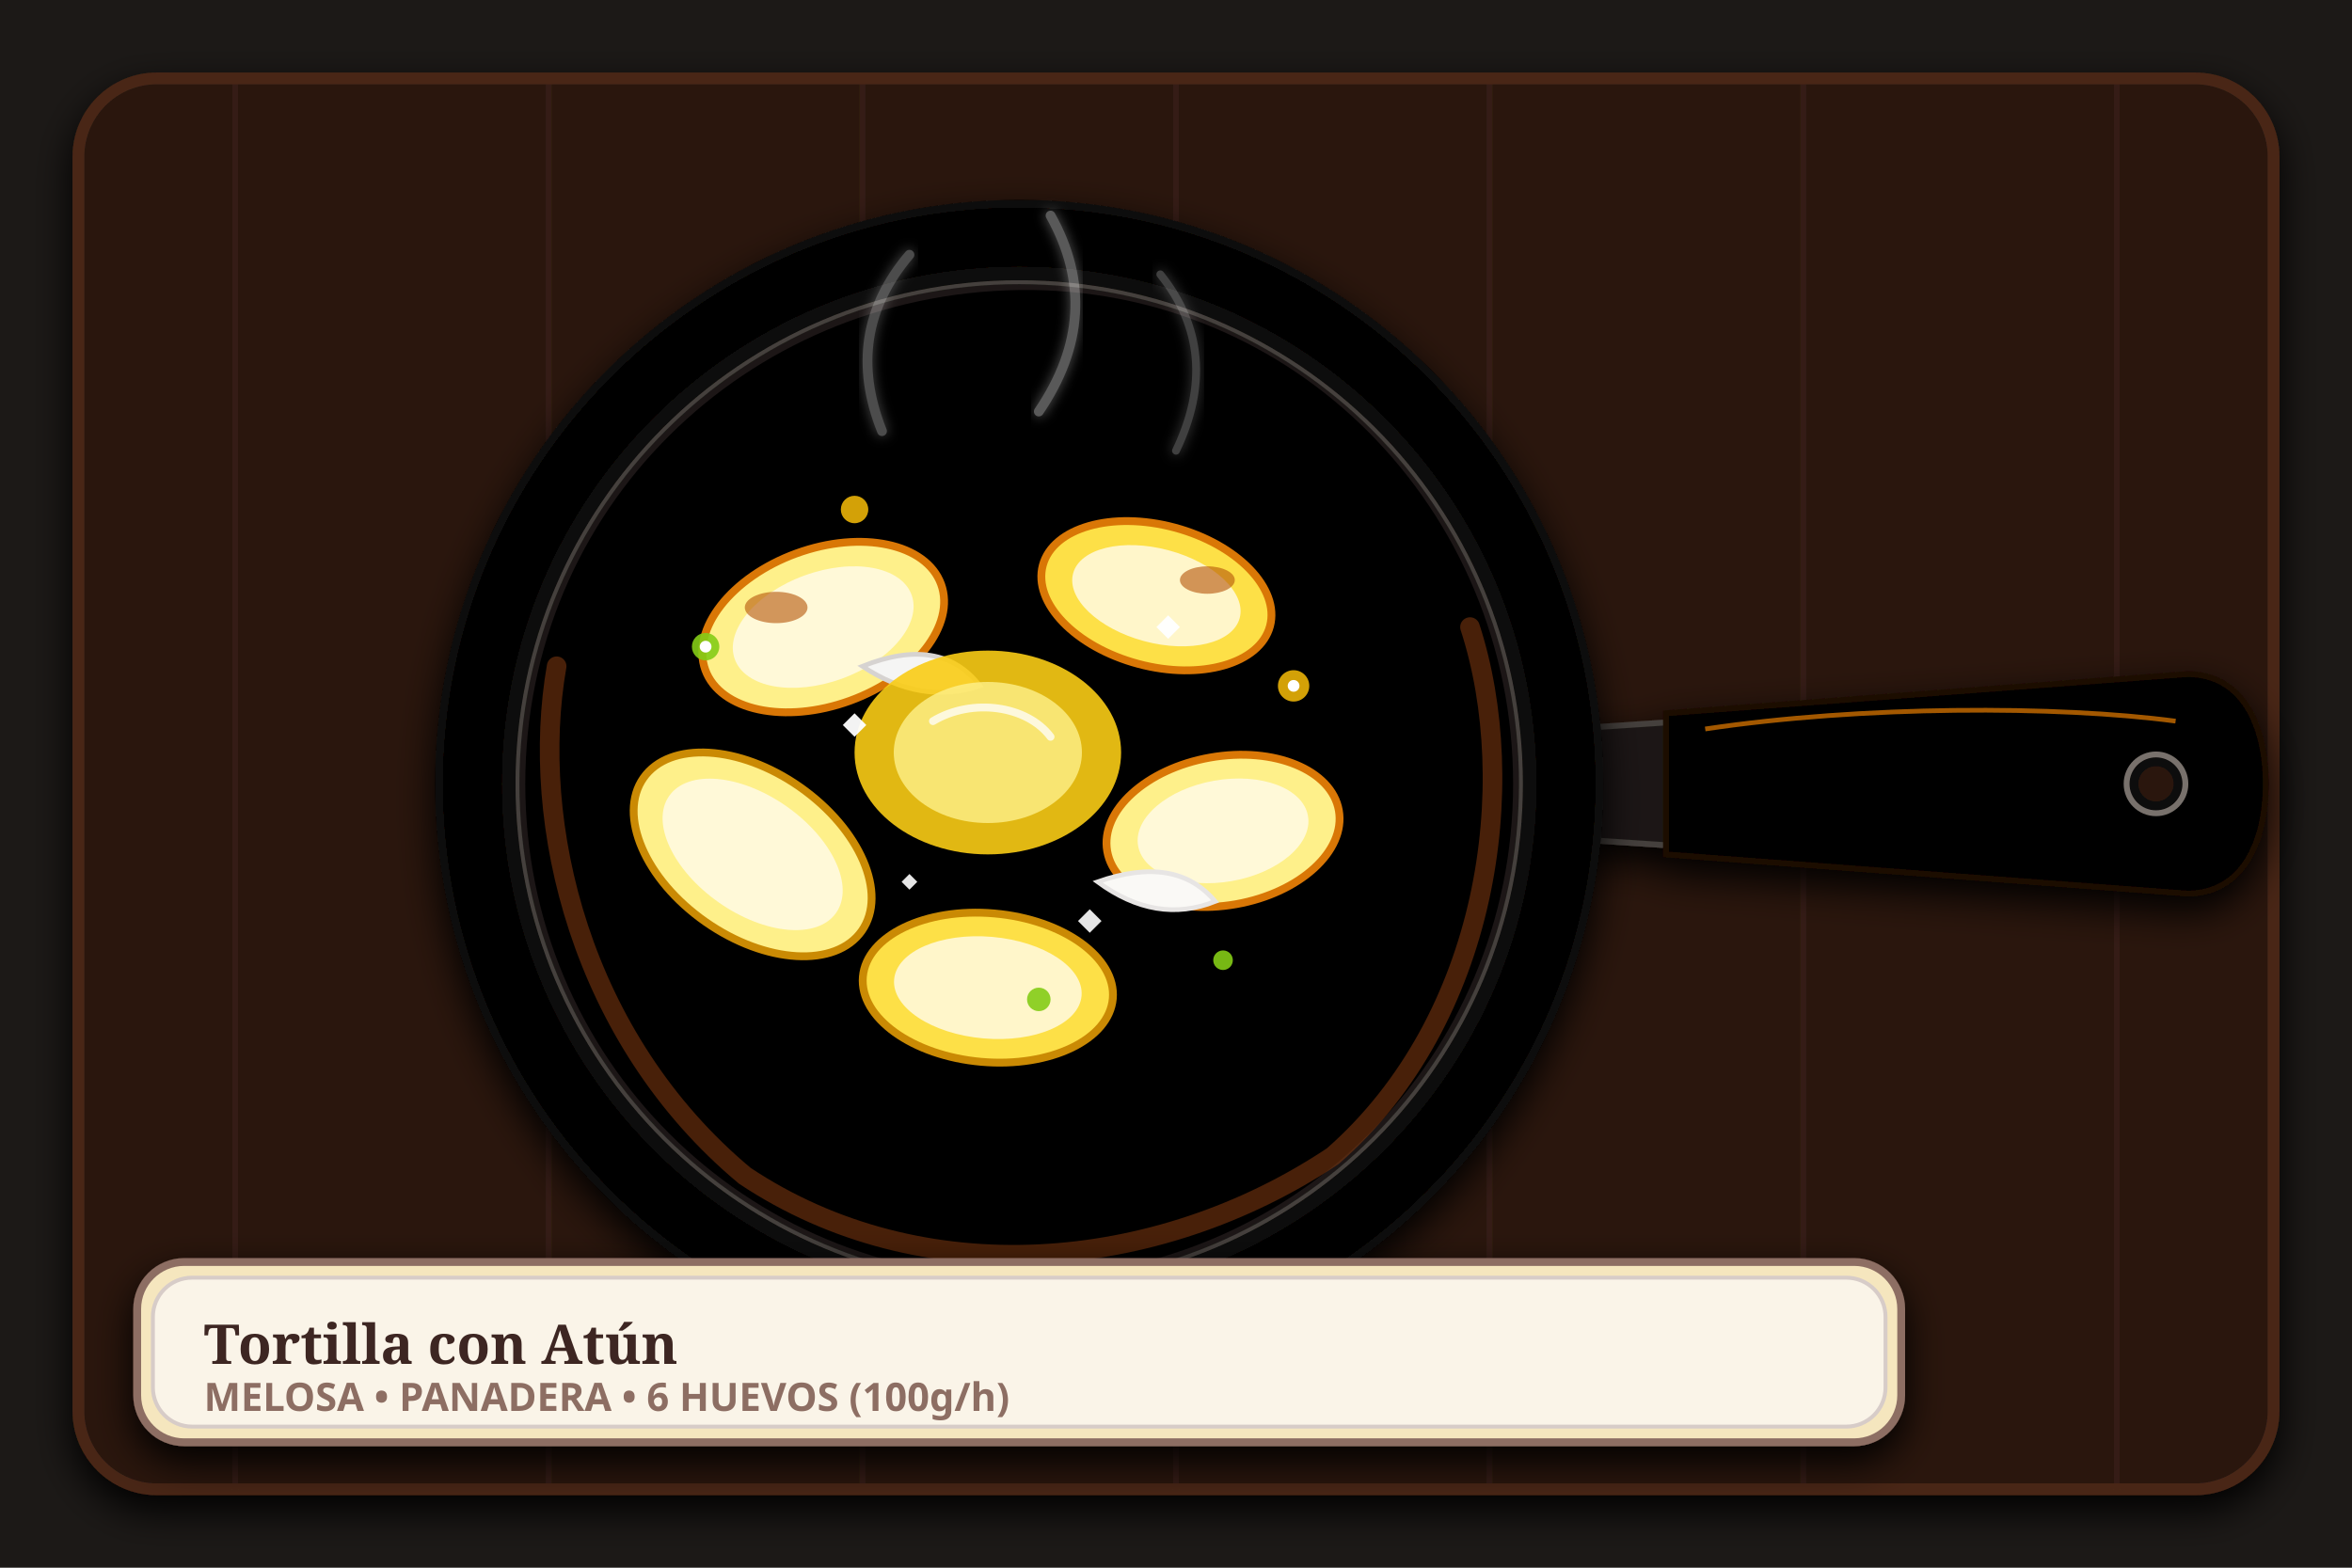
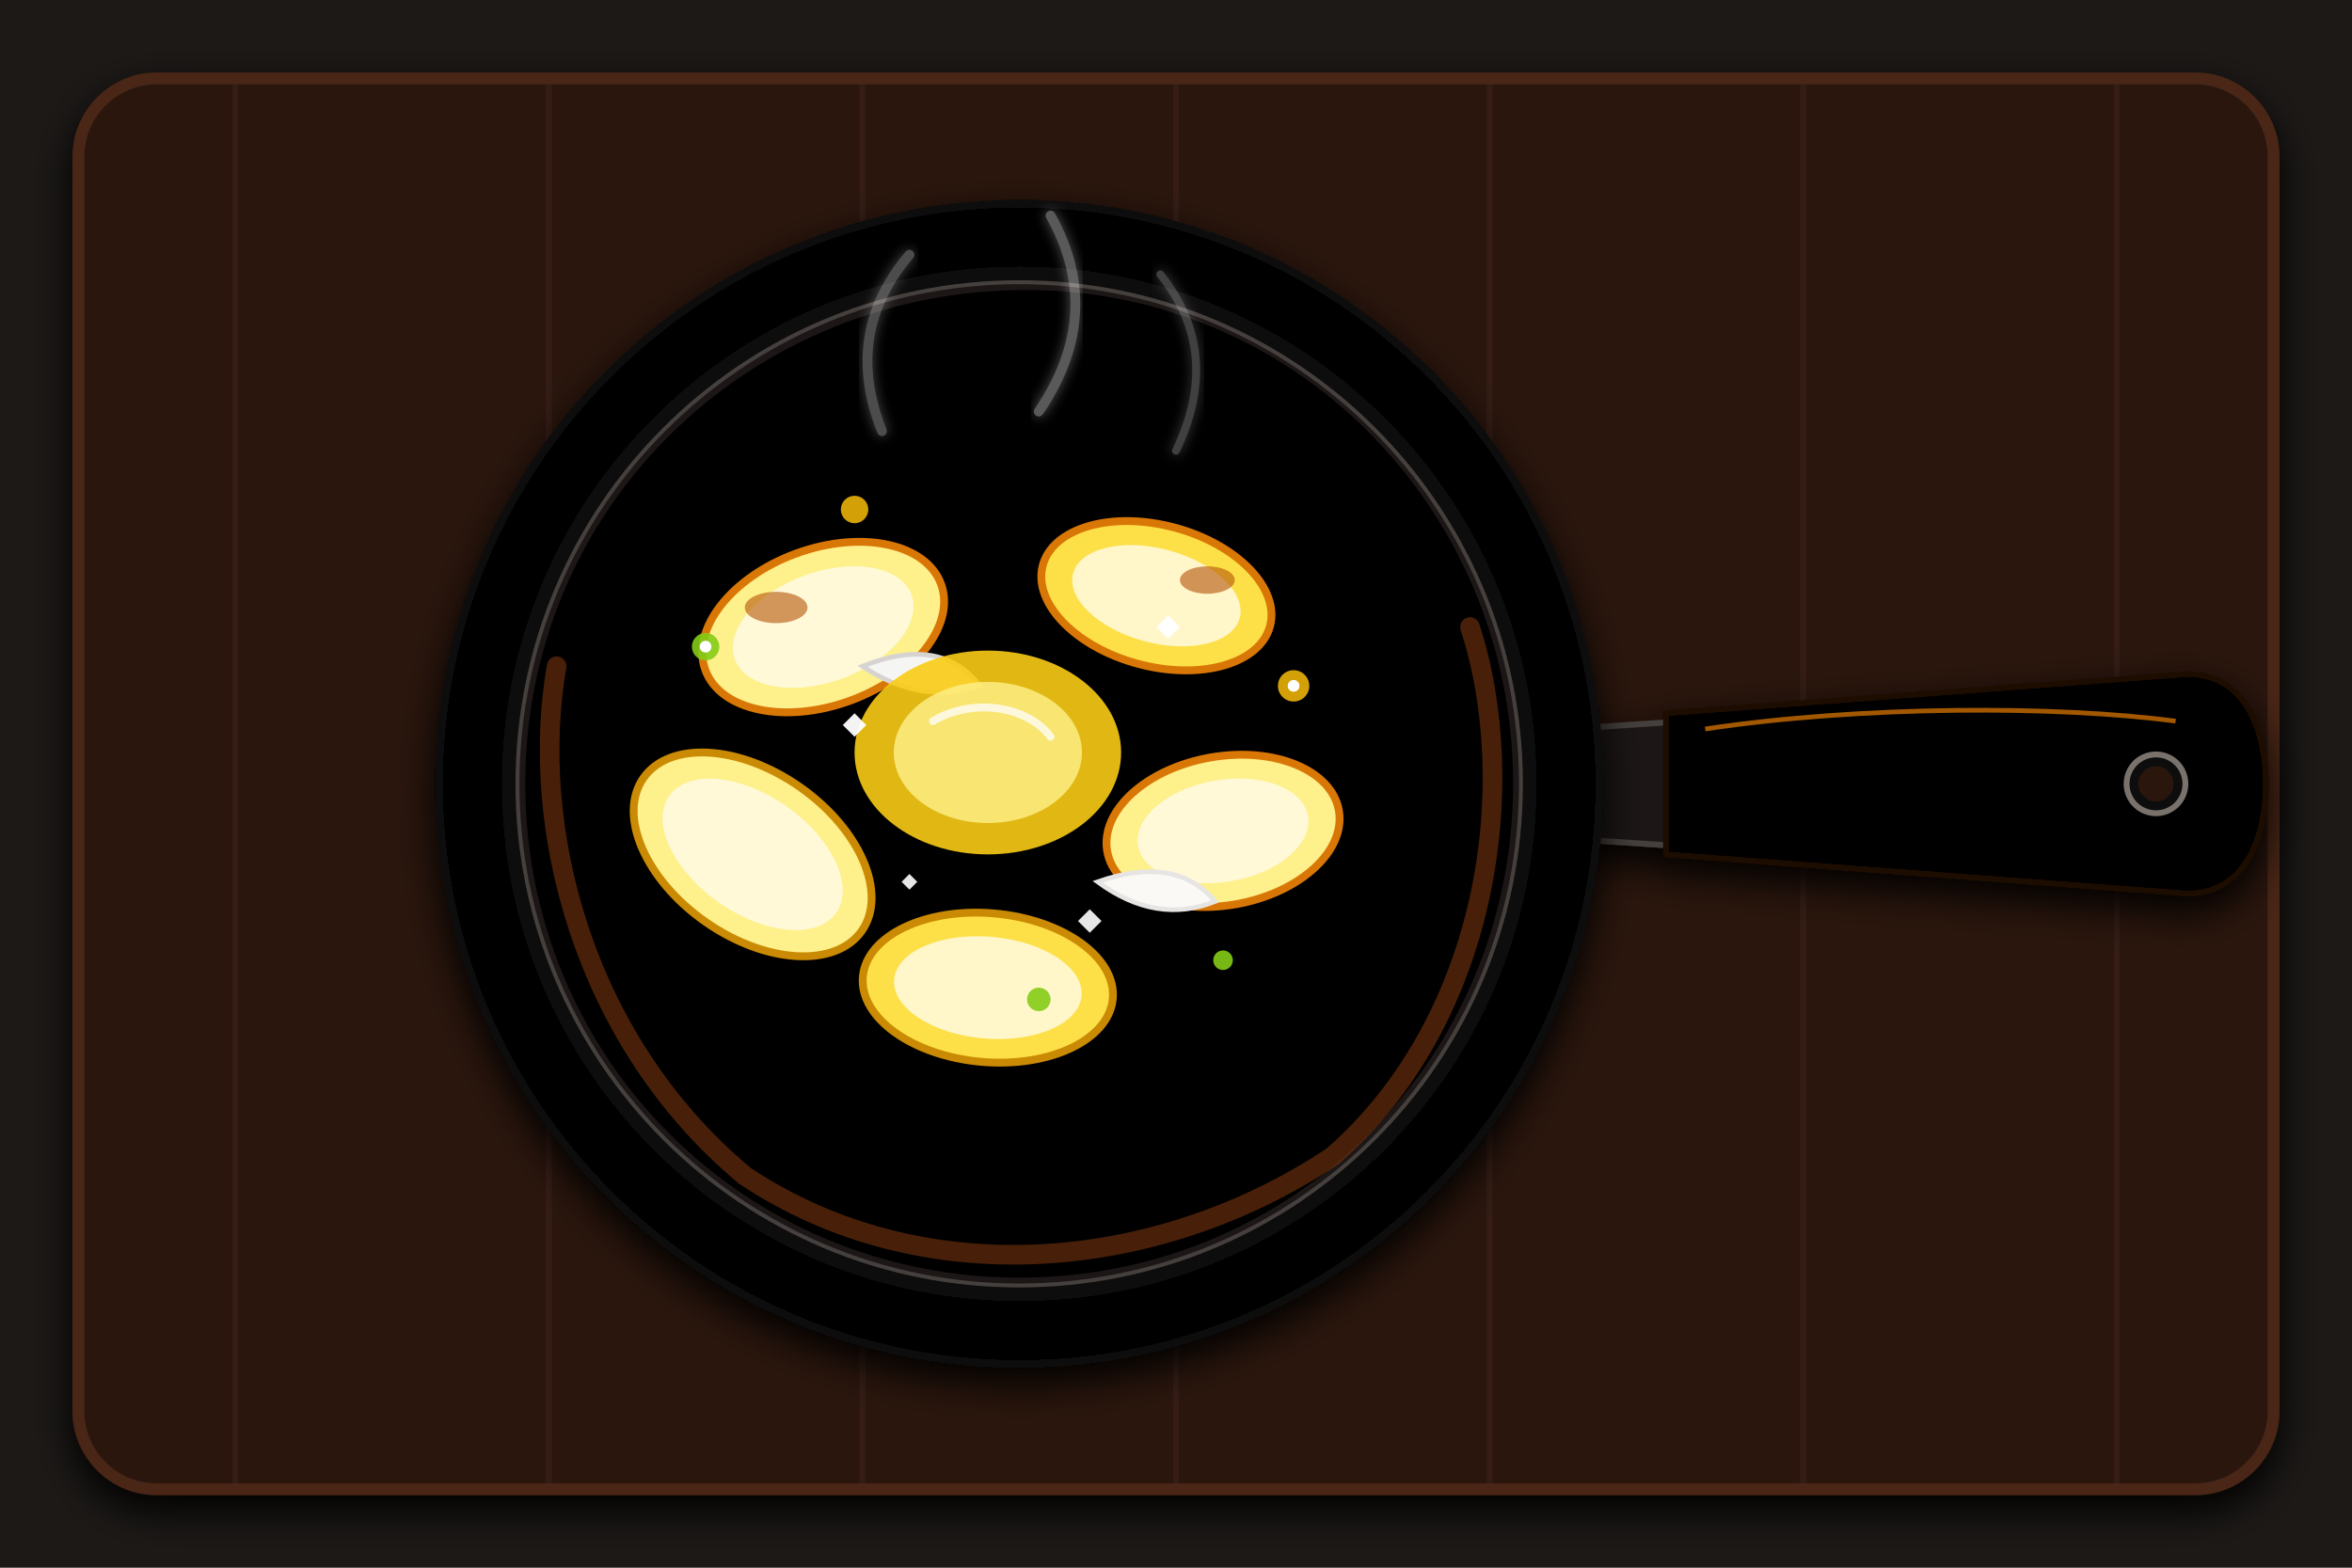
- <svg xmlns="http://www.w3.org/2000/svg" viewBox="0 0 600 400" width="600" height="400" fill="none" role="img" aria-label="Tortilla con Atún">
+ <svg xmlns="http://www.w3.org/2000/svg" viewBox="0 0 600 400" width="600" height="400" fill="none" role="img" focusable="false" preserveAspectRatio="xMidYMid meet" aria-labelledby="atun_title atun_desc">
  <defs>
    <filter id="atun_panShadow" x="-30%" y="-30%" width="160%" height="160%">
      <feDropShadow dx="0" dy="12" stdDeviation="14" floodColor="#0A0500" floodOpacity="0.65" />
      <feDropShadow dx="0" dy="4" stdDeviation="5" floodColor="#000000" floodOpacity="0.45" />
    </filter>
    <filter id="atun_foodGloss" x="-20%" y="-20%" width="140%" height="140%">
      <feGaussianBlur stdDeviation="1.5" result="blur" />
      <feComposite in="SourceGraphic" in2="blur" operator="over" />
    </filter>
    <filter id="atun_lavaGlow" x="-30%" y="-30%" width="160%" height="160%">
      <feGaussianBlur stdDeviation="4" result="blur" />
      <feMerge>
        <feMergeNode in="blur" />
        <feMergeNode in="SourceGraphic" />
      </feMerge>
    </filter>
    <radialGradient id="atun_ironFlange" cx="42%" cy="38%" r="62%">
      <stop offset="0%" stopColor="#44403C" />
      <stop offset="45%" stopColor="#292524" />
      <stop offset="85%" stopColor="#1C1917" />
      <stop offset="100%" stopColor="#0C0A09" />
    </radialGradient>
    <linearGradient id="atun_ironRimBevel" x1="0%" y1="0%" x2="100%" y2="100%">
      <stop offset="0%" stopColor="#78716C" />
      <stop offset="25%" stopColor="#44403C" />
      <stop offset="70%" stopColor="#1C1917" />
      <stop offset="100%" stopColor="#292524" />
    </linearGradient>
    <linearGradient id="atun_woodHandle" x1="0%" y1="0%" x2="0%" y2="100%">
      <stop offset="0%" stopColor="#A16207" />
      <stop offset="35%" stopColor="#78350F" />
      <stop offset="70%" stopColor="#451A03" />
      <stop offset="100%" stopColor="#1C0A00" />
    </linearGradient>
    <radialGradient id="atun_tortillaBase" cx="44%" cy="40%" r="60%">
      <stop offset="0%" stopColor="#FEF08A" />
      <stop offset="45%" stopColor="#FACC15" />
      <stop offset="82%" stopColor="#D97706" />
      <stop offset="100%" stopColor="#92400E" />
    </radialGradient>
    <radialGradient id="atun_toastedSpot" cx="40%" cy="40%" r="60%">
      <stop offset="0%" stopColor="#D97706" stopOpacity="0.85" />
      <stop offset="60%" stopColor="#92400E" stopOpacity="0.75" />
      <stop offset="100%" stopColor="#451A03" stopOpacity="0" />
    </radialGradient>
    <radialGradient id="atun_runnyPool" cx="40%" cy="35%" r="65%">
      <stop offset="0%" stopColor="#FFFDE7" />
      <stop offset="20%" stopColor="#FFC800" />
      <stop offset="65%" stopColor="#FF8A00" />
      <stop offset="90%" stopColor="#E65100" />
      <stop offset="100%" stopColor="#B45309" />
    </radialGradient>
  </defs>
  <rect width="600" height="400" fill="#1C1917" />
  <g filter="url(#atun_panShadow)">
    <rect x="20" y="20" width="560" height="360" rx="20" fill="#2A1810" stroke="#4A2818" stroke-width="3" />
    <path d="M 60 20 L 60 380 M 140 20 L 140 380 M 220 20 L 220 380 M 300 20 L 300 380 M 380 20 L 380 380 M 460 20 L 460 380 M 540 20 L 540 380" stroke="#4A2818" stroke-width="1.5" opacity="0.35" />
  </g>
-   <g class="">
+   <g>
    <g filter="url(#atun_panShadow)">
      <path d="M 370 188 L 430 184 L 430 216 L 370 212 Z" fill="#1C1917" stroke="#44403C" stroke-width="1.5" />
      <circle cx="395" cy="194" r="3" fill="#57534E" />
      <circle cx="395" cy="206" r="3" fill="#57534E" />
      <path d="M 425 182 L 558 172 C 572 172 578 185 578 200 C 578 215 572 228 558 228 L 425 218 Z" fill="url(#atun_woodHandle)" stroke="#1C0A00" stroke-width="1.5" />
      <path d="M 435 186 C 475 180 525 180 555 184" stroke="#D97706" stroke-width="1.2" fill="none" opacity="0.75" />
      <circle cx="550" cy="200" r="7.5" fill="#0C0A09" stroke="#78716C" stroke-width="1.5" />
      <circle cx="550" cy="200" r="4.5" fill="#2A1810" />
    </g>
    <g filter="url(#atun_panShadow)">
      <circle cx="260" cy="200" r="148" fill="url(#atun_ironRimBevel)" stroke="#0C0A09" stroke-width="2" />
      <circle cx="260" cy="200" r="142" fill="url(#atun_ironFlange)" />
      <circle cx="260" cy="200" r="132" fill="#0C0A09" />
      <circle cx="260" cy="200" r="128" fill="#1C1917" stroke="#44403C" stroke-width="1" />
    </g>
    <g>
      <path d="M 260 74 C 330 73 386 130 386 200 C 386 270 330 326 260 326 C 190 326 134 270 134 200 C 134 130 190 75 260 74 Z" fill="url(#atun_tortillaBase)" />
      <ellipse cx="225" cy="165" rx="55" ry="36" fill="url(#atun_toastedSpot)" transform="rotate(-15 225 165)" />
      <ellipse cx="305" cy="235" rx="58" ry="38" fill="url(#atun_toastedSpot)" transform="rotate(25 305 235)" />
      <ellipse cx="205" cy="245" rx="42" ry="26" fill="url(#atun_toastedSpot)" transform="rotate(-30 205 245)" />
      <ellipse cx="310" cy="150" rx="38" ry="24" fill="url(#atun_toastedSpot)" transform="rotate(10 310 150)" />
      <path d="M 142 170 C 135 210 148 265 190 300 C 235 330 295 325 340 295 C 380 260 388 200 375 160" stroke="#78350F" stroke-width="5" fill="none" opacity="0.6" stroke-linecap="round" />
      <g id="atun_panadera">
        <ellipse cx="210" cy="160" rx="32" ry="20" fill="#FEF08A" stroke="#D97706" stroke-width="2" transform="rotate(-20 210 160)" />
        <ellipse cx="210" cy="160" rx="24" ry="14" fill="#FFFBEB" opacity="0.8" transform="rotate(-20 210 160)" />
        <ellipse cx="198" cy="155" rx="8" ry="4" fill="#B45309" opacity="0.6" />
        <ellipse cx="295" cy="152" rx="30" ry="18" fill="#FDE047" stroke="#D97706" stroke-width="2" transform="rotate(15 295 152)" />
        <ellipse cx="295" cy="152" rx="22" ry="12" fill="#FFFBEB" opacity="0.8" transform="rotate(15 295 152)" />
        <ellipse cx="308" cy="148" rx="7" ry="3.5" fill="#B45309" opacity="0.6" />
        <ellipse cx="192" cy="218" rx="34" ry="21" fill="#FEF08A" stroke="#CA8A04" stroke-width="2" transform="rotate(35 192 218)" />
        <ellipse cx="192" cy="218" rx="26" ry="15" fill="#FFFBEB" opacity="0.8" transform="rotate(35 192 218)" />
        <ellipse cx="312" cy="212" rx="30" ry="19" fill="#FEF08A" stroke="#D97706" stroke-width="2" transform="rotate(-10 312 212)" />
        <ellipse cx="312" cy="212" rx="22" ry="13" fill="#FFFBEB" opacity="0.8" transform="rotate(-10 312 212)" />
        <ellipse cx="252" cy="252" rx="32" ry="19" fill="#FDE047" stroke="#CA8A04" stroke-width="2" transform="rotate(5 252 252)" />
        <ellipse cx="252" cy="252" rx="24" ry="13" fill="#FFFBEB" opacity="0.8" transform="rotate(5 252 252)" />
      </g>
      <g id="atun_extra_fish">
        <path d="M 220 170 Q 240 162 250 175 Q 235 180 220 170 Z" fill="#F5F5F4" stroke="#D6D3D1" stroke-width="1.2" />
        <path d="M 280 225 Q 300 218 310 230 Q 295 236 280 225 Z" fill="#FAF9F6" stroke="#E7E5E4" stroke-width="1.2" />
      </g>
      <g>
        <ellipse cx="252" cy="192" rx="34" ry="26" fill="#FACC15" opacity="0.9" />
        <ellipse cx="252" cy="192" rx="24" ry="18" fill="#FEF08A" opacity="0.8" />
-         <path class="" d="M 238 184 C 248 178 262 180 268 188" stroke="#FFFFFF" stroke-width="2" stroke-linecap="round" fill="none" opacity="0.75" />
+         <path d="M 238 184 C 248 178 262 180 268 188" stroke="#FFFFFF" stroke-width="2" stroke-linecap="round" fill="none" opacity="0.75" />
      </g>
-       <g class="">
+       <g>
        <circle cx="180" cy="165" r="3.5" fill="#84CC16" opacity="0.9" />
        <circle cx="180" cy="165" r="1.5" fill="#FFFFFF" />
        <circle cx="330" cy="175" r="4" fill="#EAB308" opacity="0.9" />
        <circle cx="330" cy="175" r="1.5" fill="#FFFFFF" />
      </g>
-       <g class="">
+       <g>
        <circle cx="265" cy="255" r="3" fill="#84CC16" opacity="0.9" />
        <circle cx="218" cy="130" r="3.5" fill="#EAB308" opacity="0.9" />
        <circle cx="312" cy="245" r="2.5" fill="#84CC16" opacity="0.9" />
      </g>
      <polygon points="215,185 218,182 221,185 218,188" fill="#FFFFFF" opacity="0.95" />
      <polygon points="295,160 298,157 301,160 298,163" fill="#FFFFFF" opacity="0.95" />
      <polygon points="275,235 278,232 281,235 278,238" fill="#FFFFFF" opacity="0.9" />
      <polygon points="230,225 232,223 234,225 232,227" fill="#FFFFFF" opacity="0.9" />
      <g>
-         <path class="" d="M 225 110 Q 215 85 232 65" stroke="#FFFFFF" stroke-width="2.5" stroke-linecap="round" fill="none" opacity="0.3" filter="url(#atun_foodGloss)" />
-         <path class="" d="M 265 105 Q 282 80 268 55" stroke="#FFFFFF" stroke-width="2.5" stroke-linecap="round" fill="none" opacity="0.35" filter="url(#atun_foodGloss)" />
-         <path class="" d="M 300 115 Q 312 90 296 70" stroke="#FFFFFF" stroke-width="2" stroke-linecap="round" fill="none" opacity="0.25" filter="url(#atun_foodGloss)" />
+         <path d="M 225 110 Q 215 85 232 65" stroke="#FFFFFF" stroke-width="2.5" stroke-linecap="round" fill="none" opacity="0.3" filter="url(#atun_foodGloss)" />
+         <path d="M 265 105 Q 282 80 268 55" stroke="#FFFFFF" stroke-width="2.5" stroke-linecap="round" fill="none" opacity="0.35" filter="url(#atun_foodGloss)" />
+         <path d="M 300 115 Q 312 90 296 70" stroke="#FFFFFF" stroke-width="2" stroke-linecap="round" fill="none" opacity="0.25" filter="url(#atun_foodGloss)" />
      </g>
    </g>
  </g>
-   <g id="atun_badge" filter="url(#atun_panShadow)">
-     <rect x="35" y="322" width="450" height="46" rx="12" fill="#F5E6BE" stroke="#8D6E63" stroke-width="2" />
-     <rect x="39" y="326" width="442" height="38" rx="10" fill="#FAF4E8" stroke="#D7CCC8" stroke-width="1" />
-     <text x="52" y="348" fill="#3E2723" font-size="14" font-weight="bold" font-family="Georgia, serif">
-       Tortilla con Atún
-     </text>
-     <text x="52" y="360" fill="#8D6E63" font-size="10" font-weight="bold" font-family="system-ui, sans-serif">
-       MELOSA • PANADERA • 6 HUEVOS (100g/h)
-     </text>
-   </g>
</svg>
